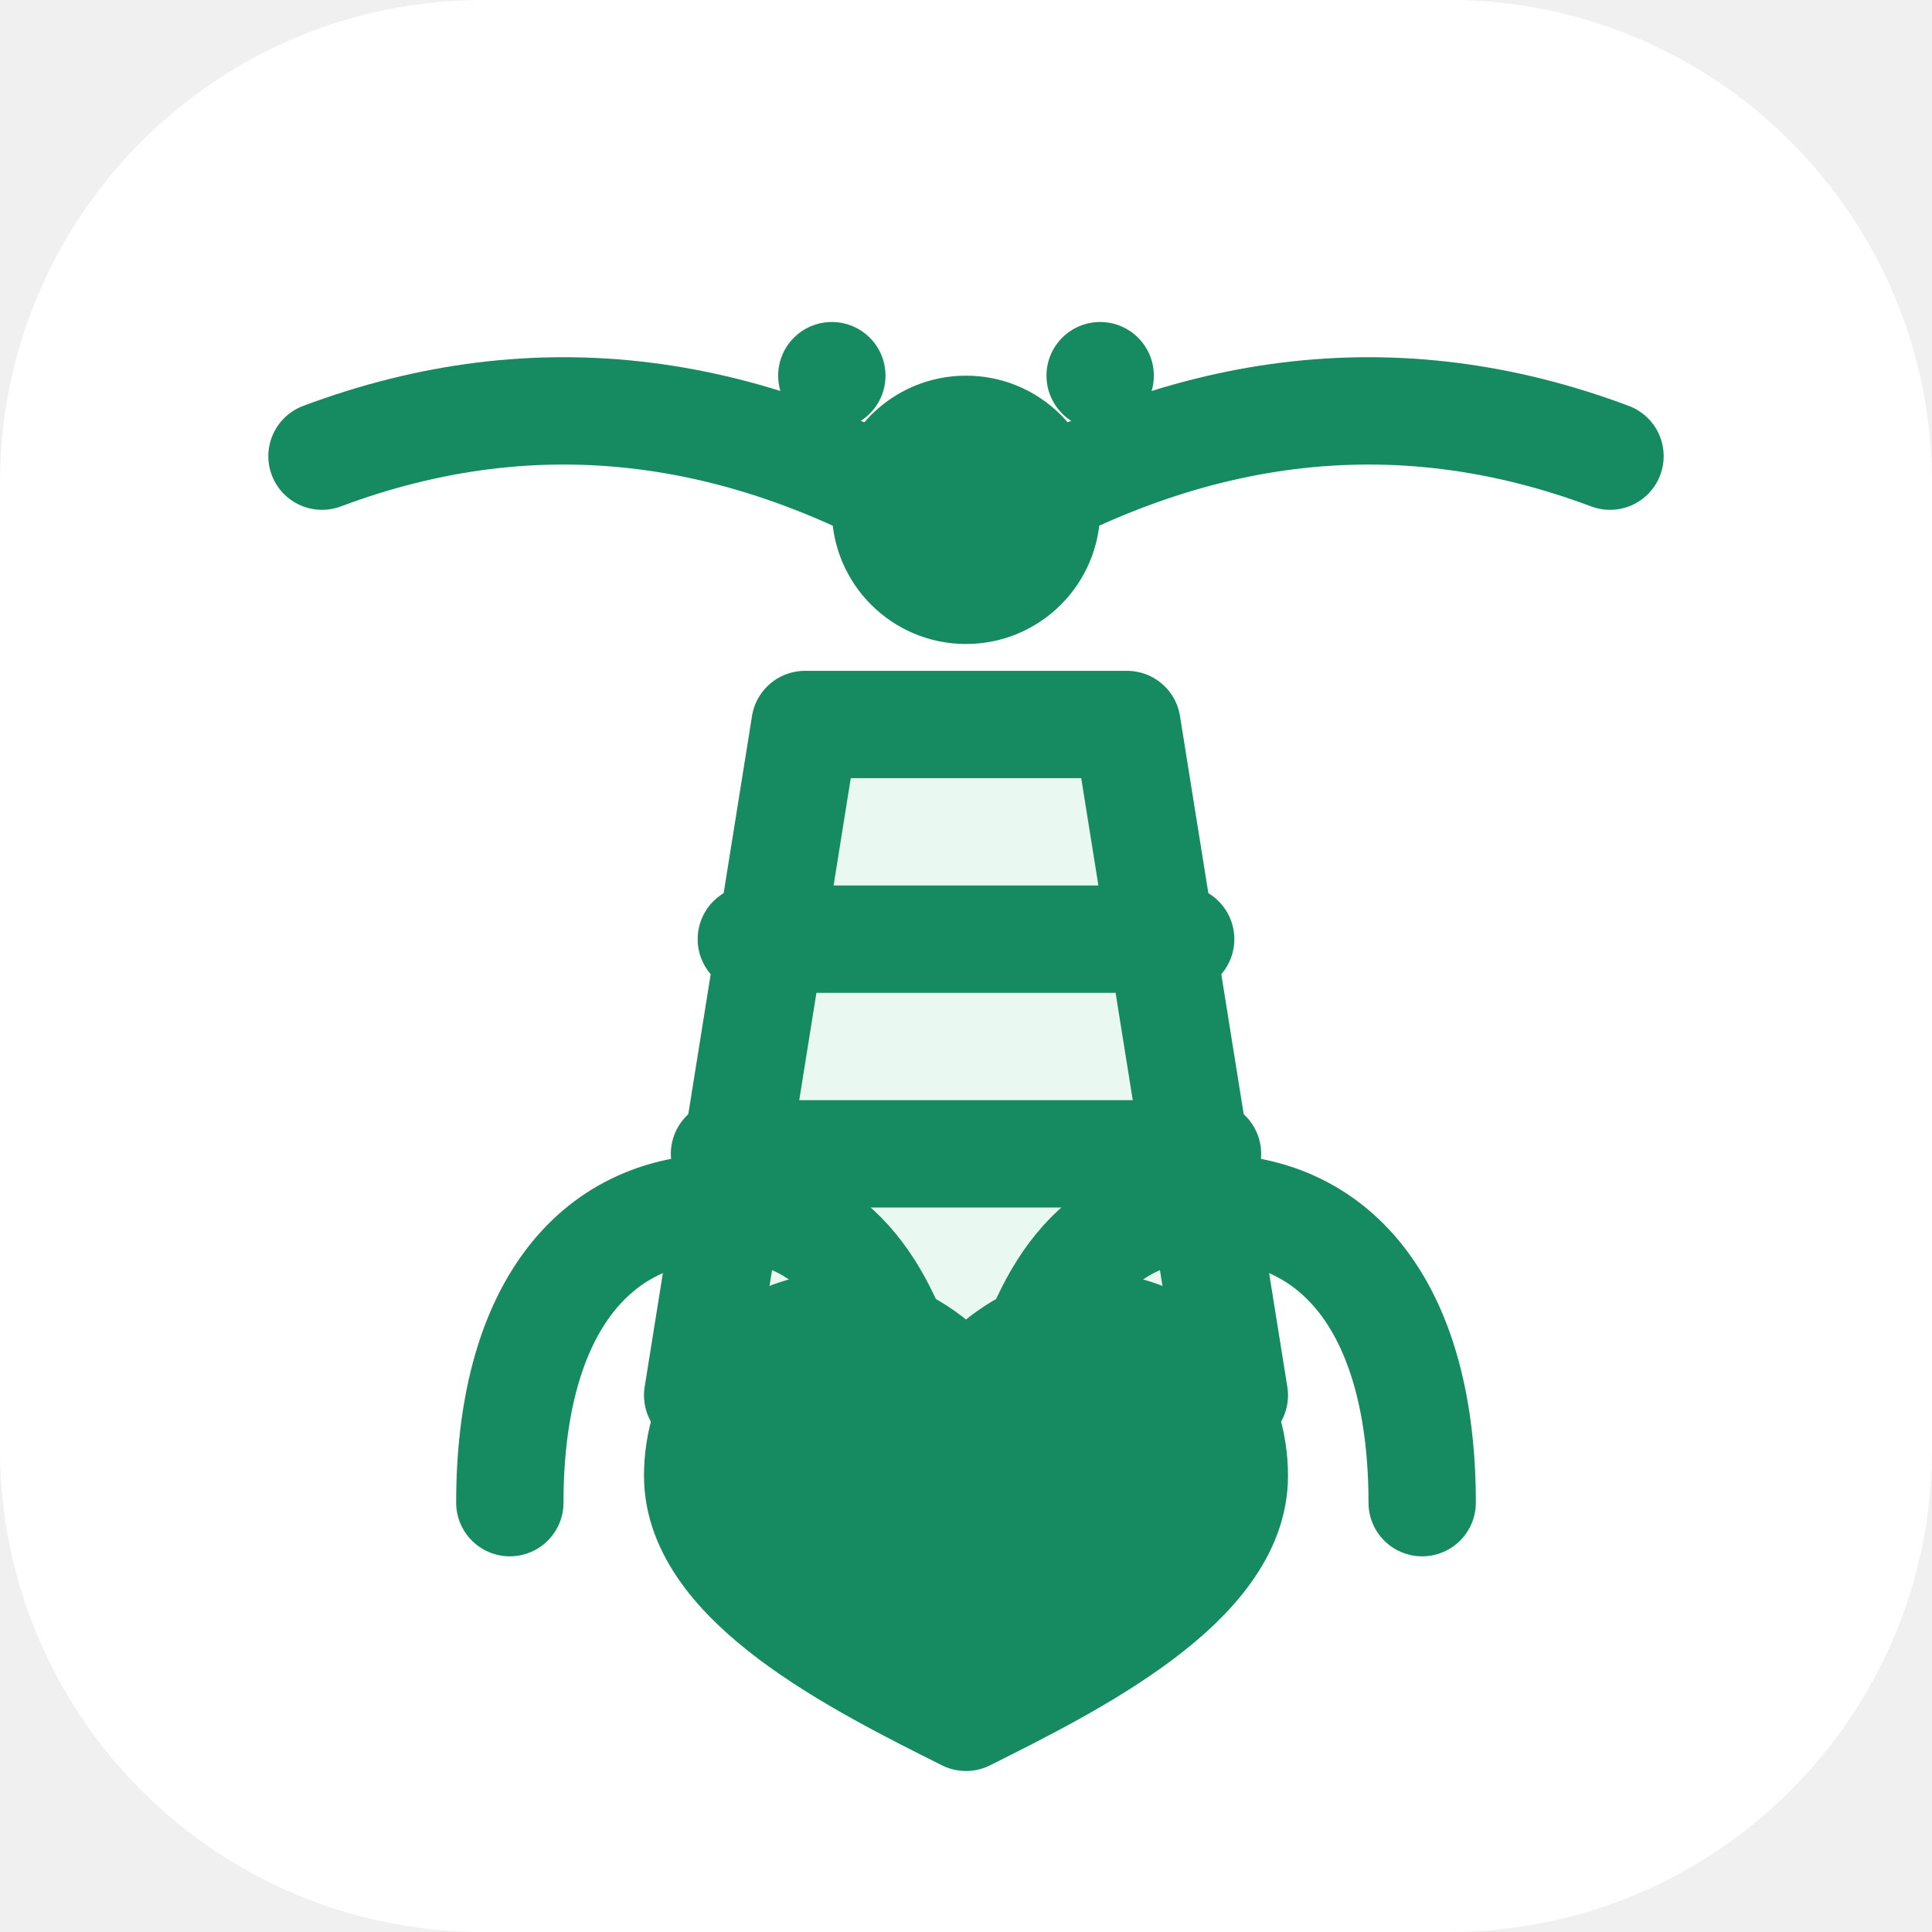
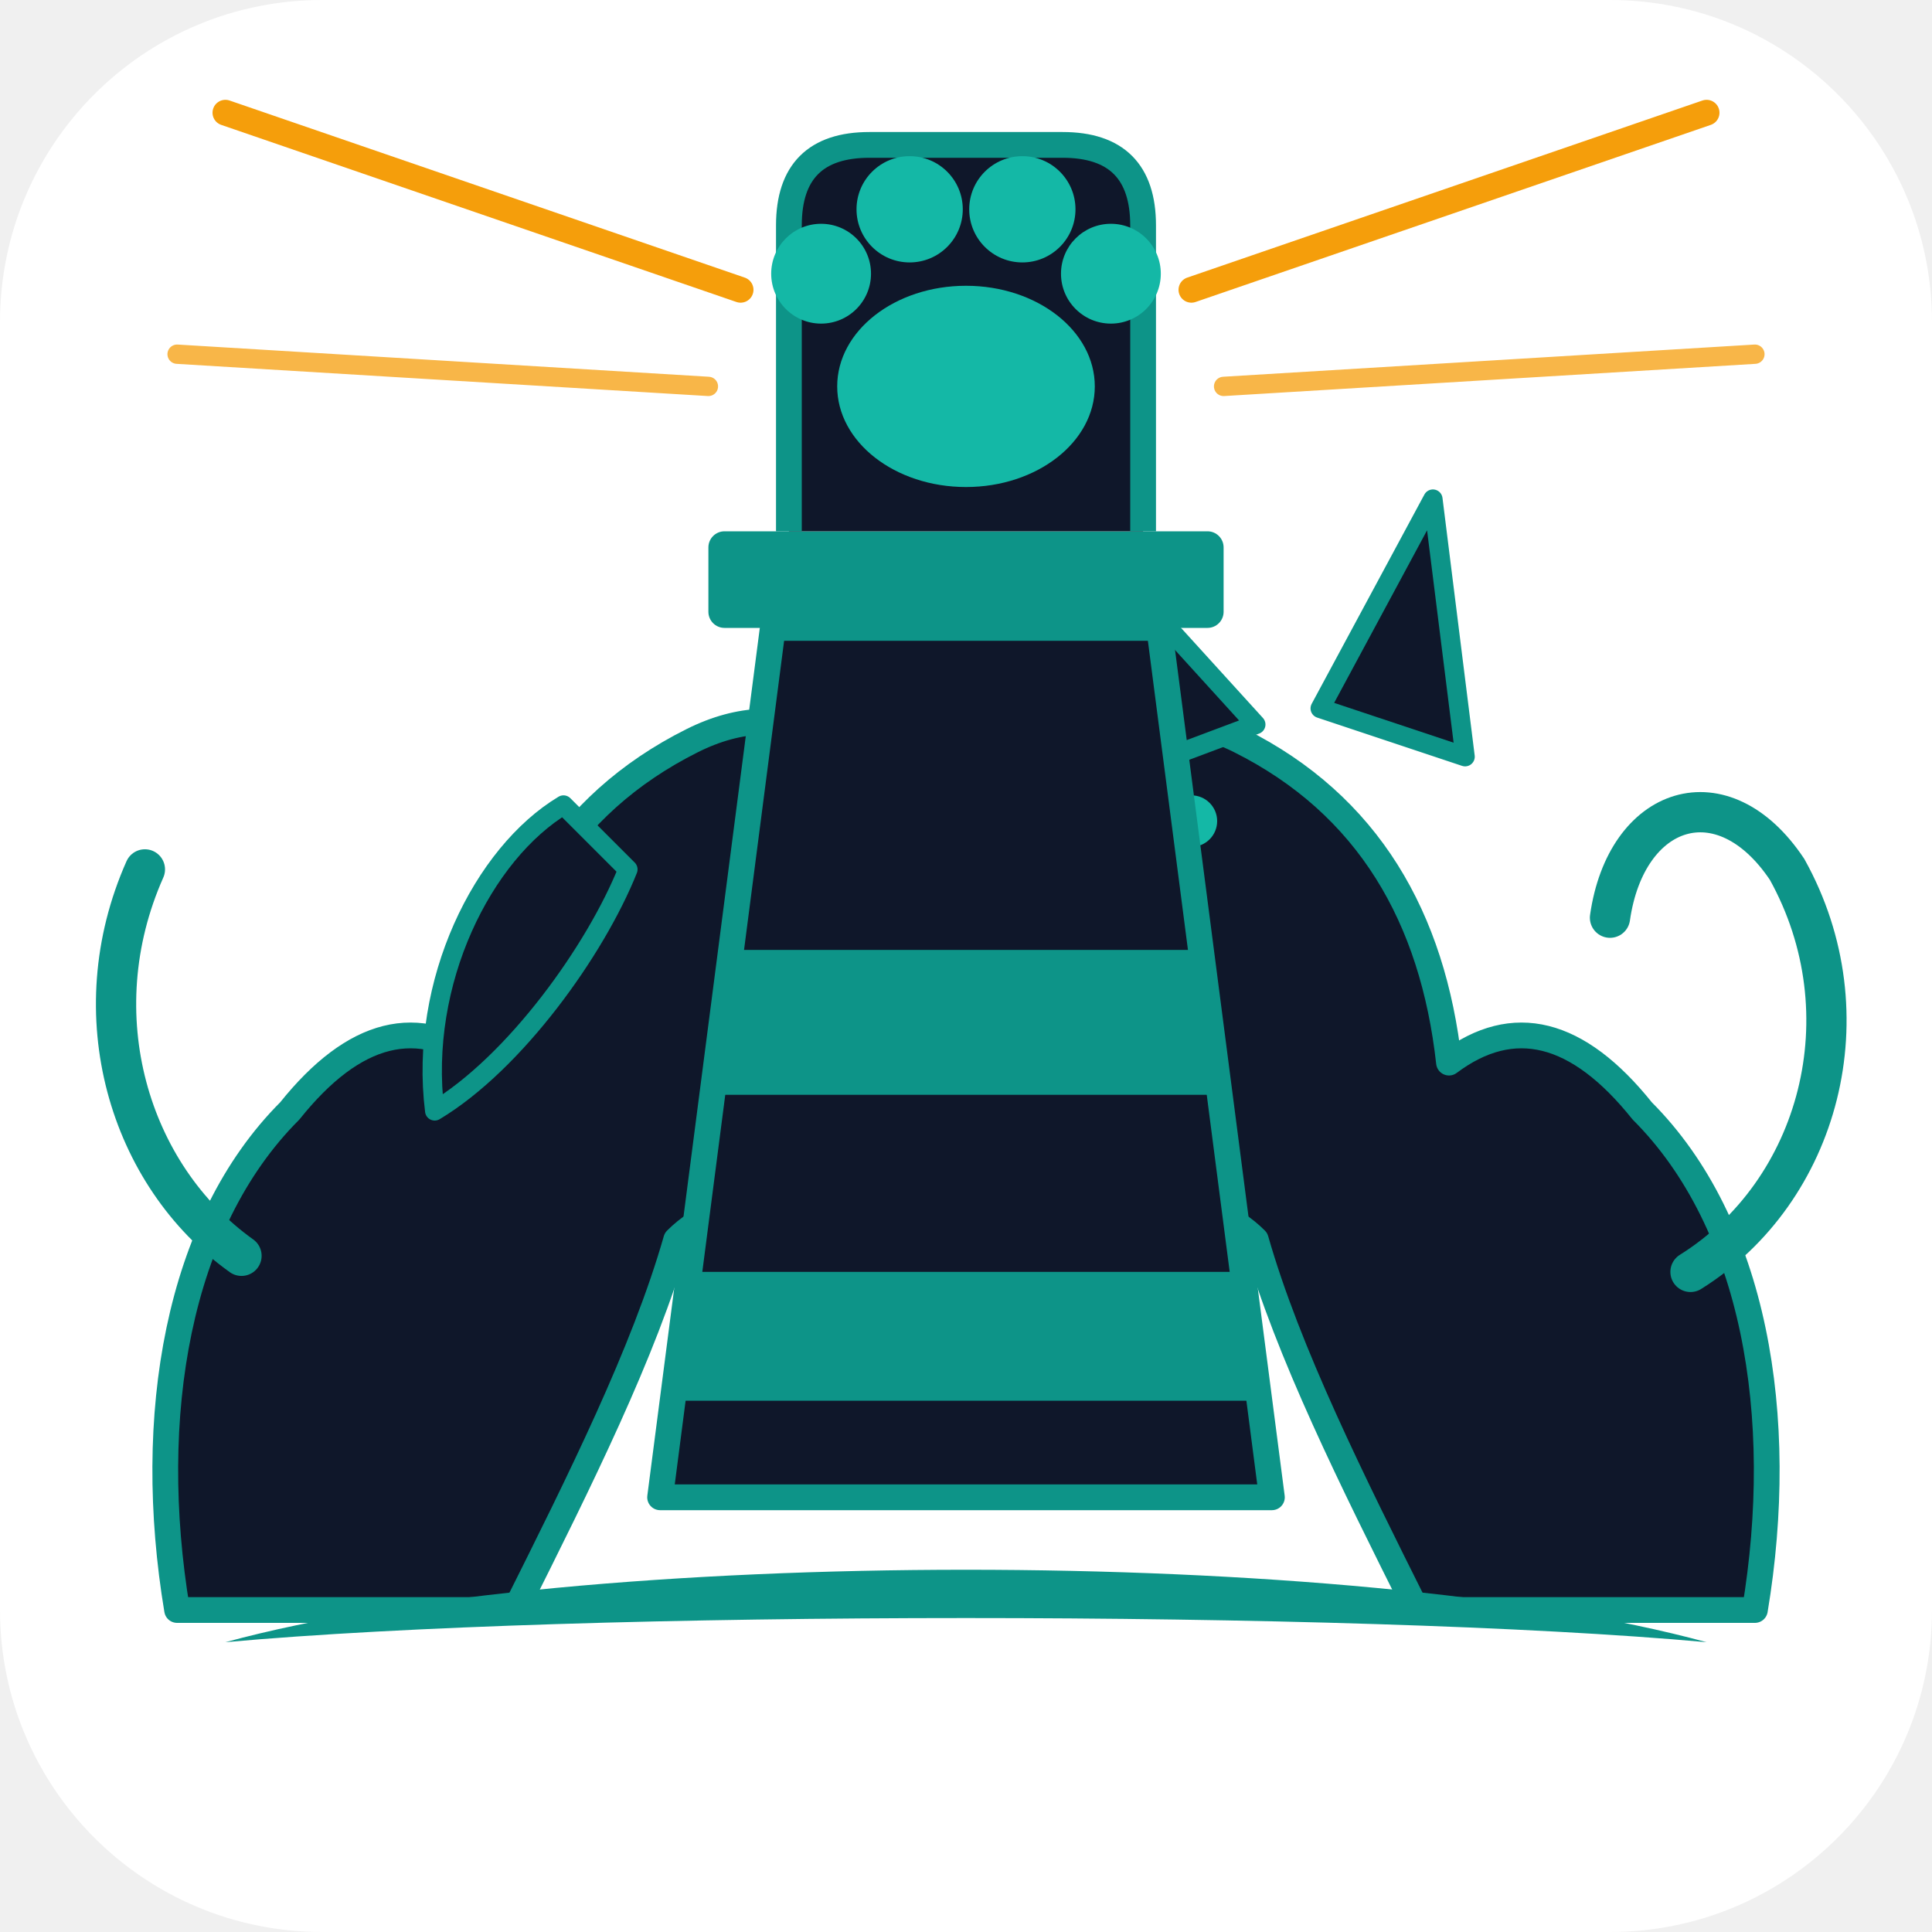
- <svg xmlns="http://www.w3.org/2000/svg" viewBox="0 0 72 72">
-   <rect width="72" height="72" rx="18" fill="#ffffff" />
-   <g fill="none" stroke="#168a61" stroke-width="4" stroke-linecap="round" stroke-linejoin="round">
-     <path d="M30 27h12l4 25H26l4-25Z" fill="#e9f8f0" />
-     <path d="M28 35h16M27 43h18" />
-     <path d="M36 20c-8-5-16-6-24-3M36 20c8-5 16-6 24-3" />
-     <path d="M19 56c0-7 3-11 8-11 4 0 6 3 7 7M53 56c0-7-3-11-8-11-4 0-6 3-7 7" />
-     <path d="M36 52c-4-5-10-2-10 3 0 4 6 7 10 9 4-2 10-5 10-9 0-5-6-8-10-3Z" fill="#168a61" />
+ <svg xmlns="http://www.w3.org/2000/svg" viewBox="0 0 240 240" fill="none">
+   <rect width="240" height="240" rx="40" fill="#ffffff" />
+   <g stroke="#f59e0b" stroke-linecap="round">
+     <path d="M92 36 L28 14" stroke-width="3.2" />
+     <path d="M88 48 L22 44" stroke-width="2.4" opacity="0.75" />
+     <path d="M148 36 L212 14" stroke-width="3.2" />
+     <path d="M152 48 L218 44" stroke-width="2.4" opacity="0.75" />
  </g>
-   <g fill="#168a61">
-     <circle cx="36" cy="19" r="5" />
-     <circle cx="31" cy="14" r="2" />
-     <circle cx="41" cy="14" r="2" />
-   </g>
+   <path d="M22 200 C18 176 22 152 36 138 C44 128 52 126 60 132 C62 114 70 100 86 92 C98 86 108 92 112 104 C116 114 112 122 104 128 C110 132 112 142 106 154 C100 148 90 148 84 154 C80 168 72 184 64 200 Z" fill="#0f172a" stroke="#0d9488" stroke-width="3.2" stroke-linejoin="round" />
+   <path d="M70 100 C60 106 52 122 54 138 C64 132 74 118 78 108 Z" fill="#0f172a" stroke="#0d9488" stroke-width="2.4" stroke-linejoin="round" />
+   <path d="M106 104 C118 102 126 108 128 114 C122 118 110 116 104 112 Z" fill="#0f172a" stroke="#0d9488" stroke-width="2.2" stroke-linejoin="round" />
+   <circle cx="126" cy="112" r="2.4" fill="#0d9488" />
+   <circle cx="96" cy="102" r="3.2" fill="#14b8a6" />
+   <path d="M30 156 C16 146 10 126 18 108" stroke="#0d9488" stroke-width="5" stroke-linecap="round" />
+   <path d="M218 200 C222 176 218 152 204 138 C196 128 188 126 180 132 C178 114 170 100 154 92 C142 86 132 92 128 104 C124 114 128 122 136 128 C130 132 128 142 134 154 C140 148 150 148 156 154 C160 168 168 184 176 200 Z" fill="#0f172a" stroke="#0d9488" stroke-width="3.2" stroke-linejoin="round" />
+   <path d="M140 96 L136 68 L156 90 Z" fill="#0f172a" stroke="#0d9488" stroke-width="2.4" stroke-linejoin="round" />
+   <path d="M164 88 L178 62 L182 94 Z" fill="#0f172a" stroke="#0d9488" stroke-width="2.4" stroke-linejoin="round" />
+   <circle cx="148" cy="102" r="3.2" fill="#14b8a6" />
+   <path d="M210 158 C226 148 232 126 222 108 C214 96 202 100 200 114" stroke="#0d9488" stroke-width="5" stroke-linecap="round" />
+   <path d="M96 78 L144 78 L158 186 L82 186 Z" fill="#0f172a" stroke="#0d9488" stroke-width="3.2" stroke-linejoin="round" />
+   <path d="M90 118 L150 118 L152 136 L88 136 Z" fill="#0d9488" />
+   <path d="M86 158 L154 158 L156 174 L84 174 Z" fill="#0d9488" />
+   <rect x="88" y="66" width="64" height="12" rx="2" fill="#0d9488" />
+   <path d="M98 66 L98 28 Q98 18 108 18 H132 Q142 18 142 28 V66" fill="#0f172a" stroke="#0d9488" stroke-width="3.2" stroke-linejoin="round" />
+   <ellipse cx="120" cy="48" rx="16" ry="12.5" fill="#14b8a6" />
+   <circle cx="102" cy="34" r="6.2" fill="#14b8a6" />
+   <circle cx="113" cy="26" r="6.6" fill="#14b8a6" />
+   <circle cx="127" cy="26" r="6.6" fill="#14b8a6" />
+   <circle cx="138" cy="34" r="6.2" fill="#14b8a6" />
+   <path d="M28 204 C72 192 168 192 212 204 C168 200 72 200 28 204 Z" fill="#0d9488" />
</svg>
